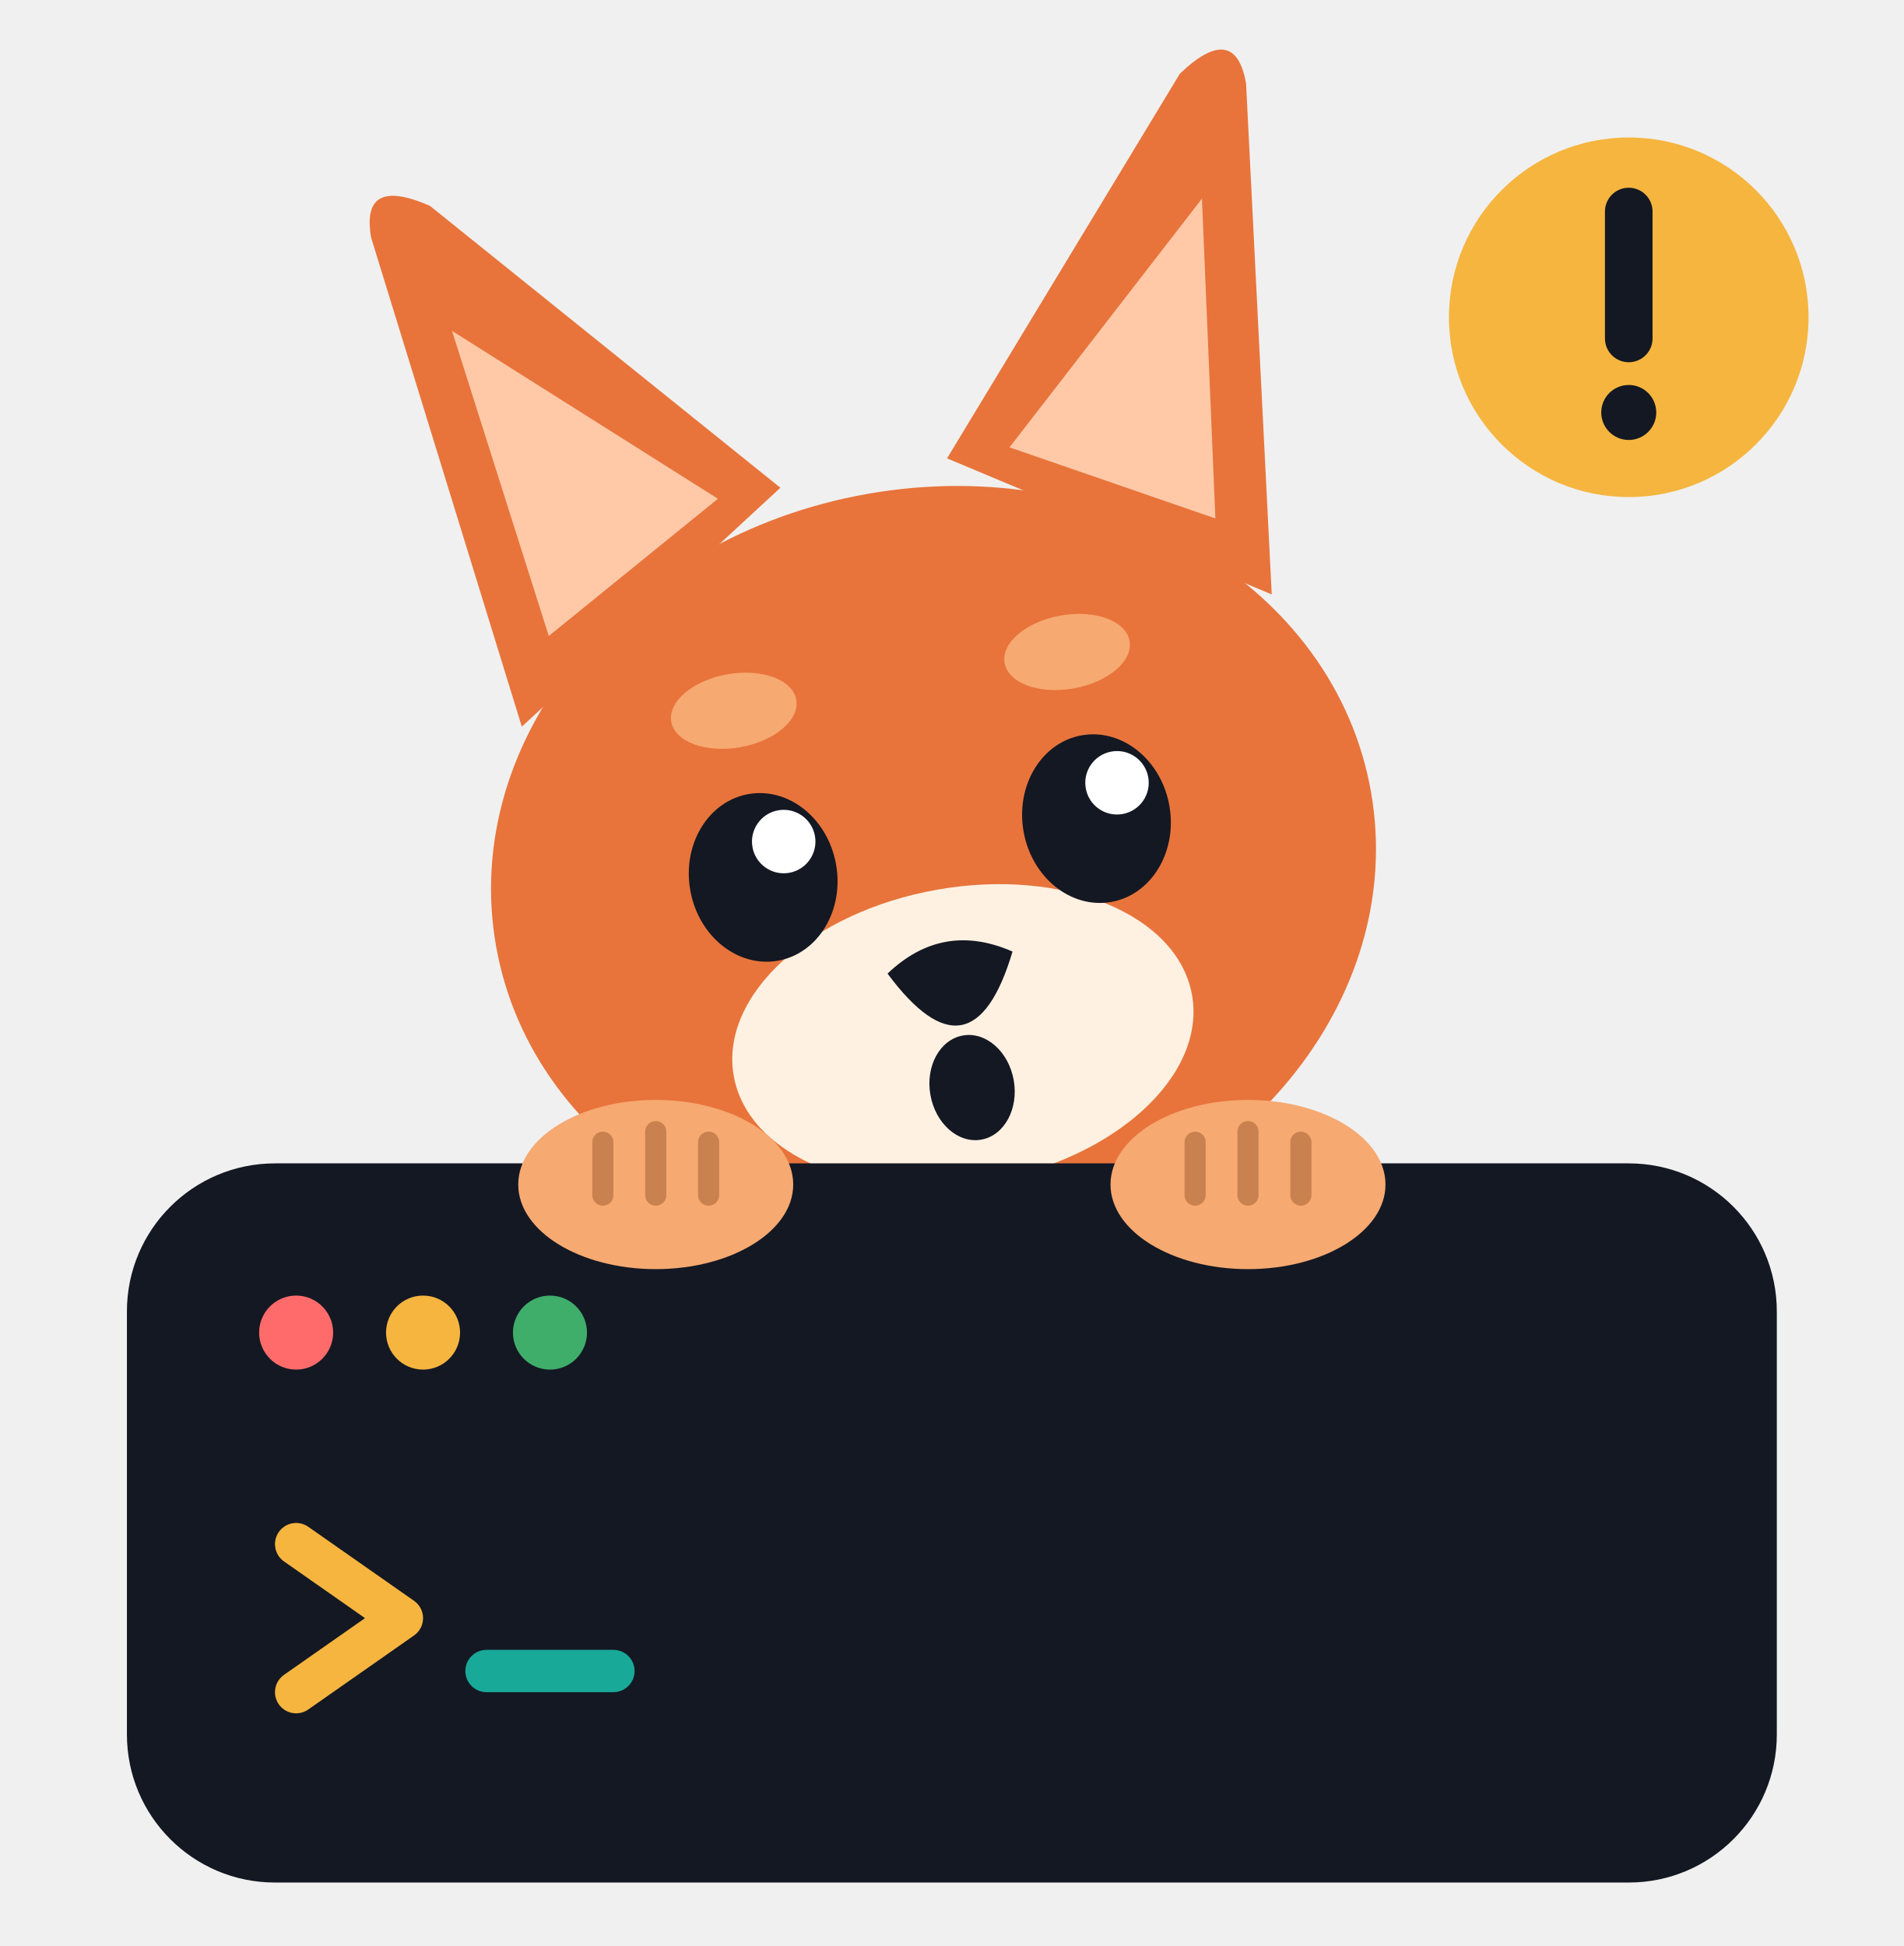
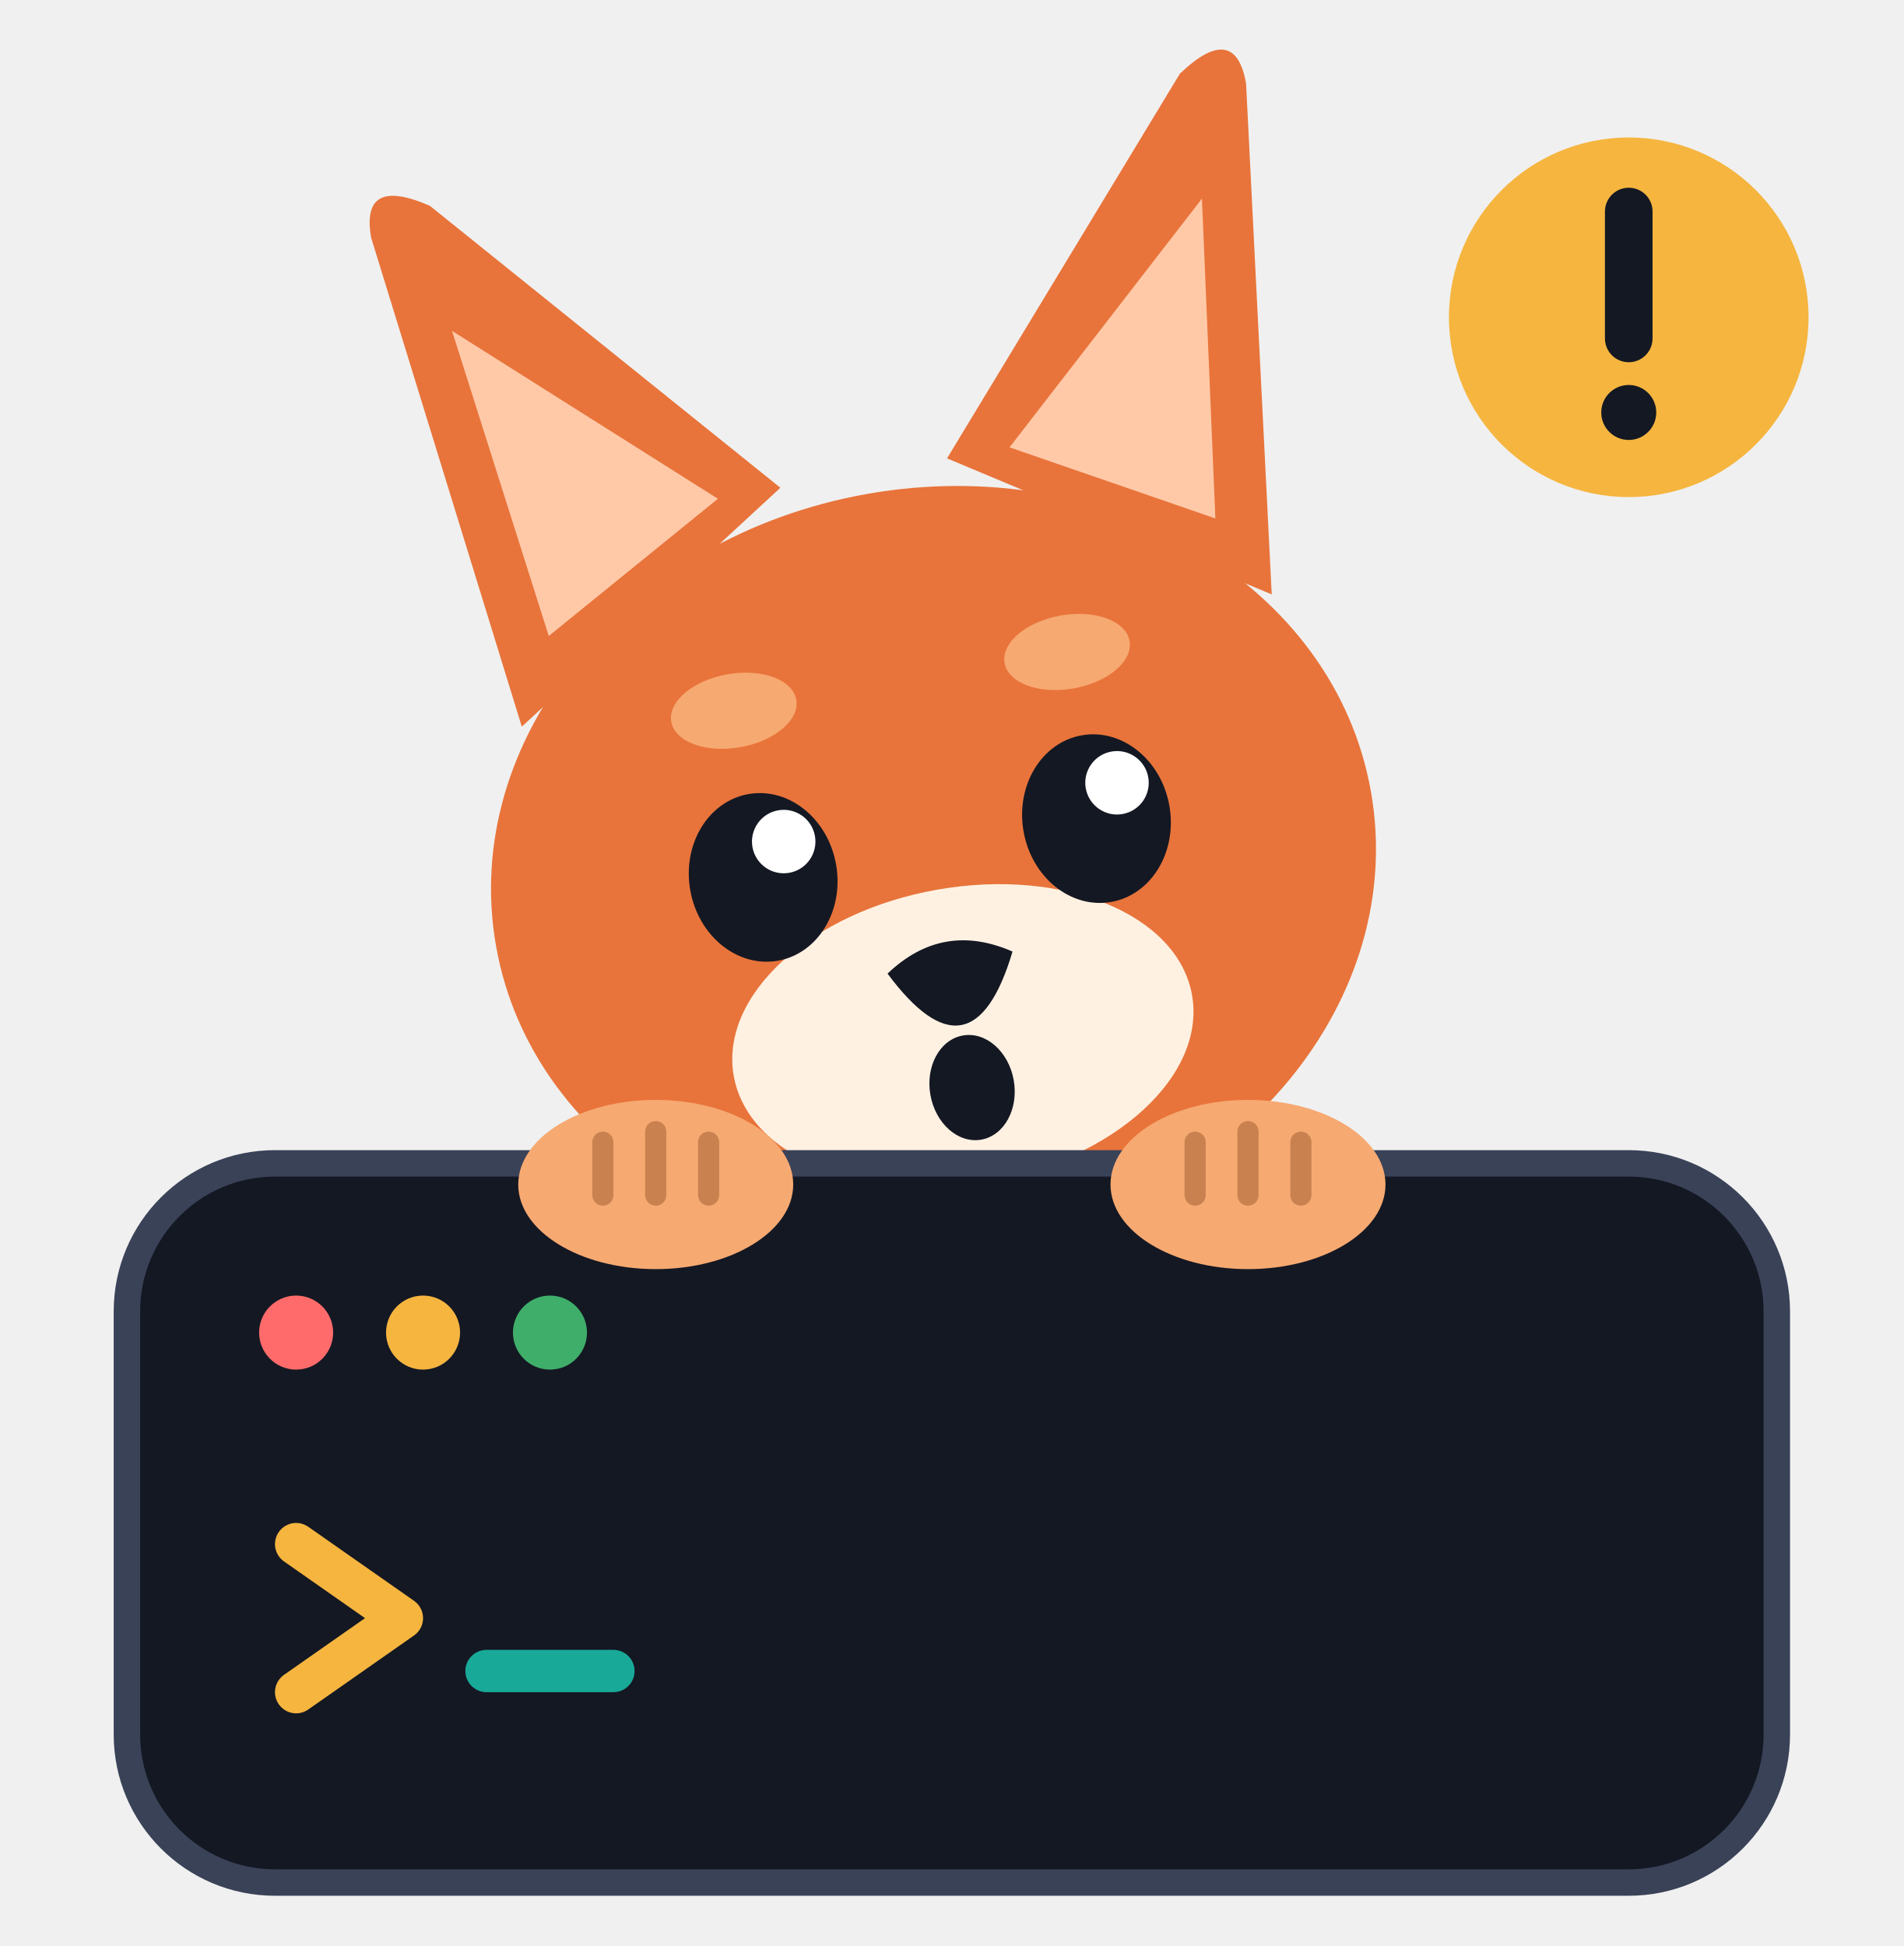
<svg xmlns="http://www.w3.org/2000/svg" viewBox="10 8 180 184" role="img" aria-label="Kip nghiêng đầu gọi bạn, có bong bóng chấm than">
  <g transform="rotate(-10 100 100)">
-     <path d="M64 70 L58 22 Q58 16 64 20 L92 52 Z" fill="#E8743B" />
-     <path d="M68 62 L64 32 L86 52 Z" fill="#FFC9A8" />
-     <path d="M136 70 L142 22 Q142 16 136 20 L108 52 Z" fill="#E8743B" />
-     <path d="M132 62 L136 32 L114 52 Z" fill="#FFC9A8" />
+     <g class="kip-ear kip-ear-l">
+       <path d="M64 70 L58 22 Q58 16 64 20 L92 52 Z" fill="#E8743B" />
+       <path d="M68 62 L64 32 L86 52 Z" fill="#FFC9A8" />
+     </g>
+     <g class="kip-ear kip-ear-r">
+       <path d="M136 70 L142 22 Q142 16 136 20 L108 52 Z" fill="#E8743B" />
+       <path d="M132 62 L136 32 L114 52 Z" fill="#FFC9A8" />
+     </g>
    <ellipse cx="100" cy="90" rx="42" ry="36" fill="#E8743B" />
    <ellipse cx="84" cy="72" rx="6" ry="3.5" fill="#F6A971" />
    <ellipse cx="116" cy="72" rx="6" ry="3.5" fill="#F6A971" />
    <ellipse cx="100" cy="106" rx="22" ry="14" fill="#FFF1E2" />
-     <ellipse cx="84" cy="88" rx="7" ry="8" fill="#141823" />
-     <ellipse cx="116" cy="88" rx="7" ry="8" fill="#141823" />
-     <circle cx="86.5" cy="85" r="3" fill="#FFFFFF" />
-     <circle cx="118.5" cy="85" r="3" fill="#FFFFFF" />
+     <g class="kip-eyes">
+       <ellipse cx="84" cy="88" rx="7" ry="8" fill="#141823" />
+       <ellipse cx="116" cy="88" rx="7" ry="8" fill="#141823" />
+       <circle cx="86.5" cy="85" r="3" fill="#FFFFFF" />
+       <circle cx="118.5" cy="85" r="3" fill="#FFFFFF" />
+     </g>
    <path d="M94 99 Q100 95 106 99 Q103 105 100 105 Q97 105 94 99 Z" fill="#141823" />
    <ellipse cx="100" cy="111" rx="4" ry="5" fill="#141823" />
  </g>
-   <circle cx="164" cy="38" r="17" fill="#F5B53F" />
-   <path d="M164 28 V40" fill="none" stroke="#141823" stroke-width="4.5" stroke-linecap="round" />
-   <circle cx="164" cy="47" r="2.6" fill="#141823" />
-   <rect x="22" y="118" width="156" height="68" rx="14" fill="#141823" />
+   <g class="kip-fx">
+     <circle cx="164" cy="38" r="17" fill="#F5B53F" />
+     <path d="M164 28 V40" fill="none" stroke="#141823" stroke-width="4.5" stroke-linecap="round" />
+     <circle cx="164" cy="47" r="2.6" fill="#141823" />
+   </g>
+   <rect x="22" y="118" width="156" height="68" rx="14" fill="#141823" stroke="#3A4258" stroke-width="2.5" />
  <circle cx="38" cy="134" r="3.5" fill="#FF6B6B" />
  <circle cx="50" cy="134" r="3.5" fill="#F5B53F" />
  <circle cx="62" cy="134" r="3.5" fill="#3FAE6A" />
  <path d="M38 154 L48 161 L38 168" fill="none" stroke="#F5B53F" stroke-width="4" stroke-linecap="round" stroke-linejoin="round" />
-   <rect x="54" y="164" width="16" height="4" rx="2" fill="#18A999" />
+   <rect class="kip-cursor" x="54" y="164" width="16" height="4" rx="2" fill="#18A999" />
  <ellipse cx="72" cy="120" rx="13" ry="8" fill="#F6A971" />
  <ellipse cx="128" cy="120" rx="13" ry="8" fill="#F6A971" />
  <path d="M67 116 V121 M72 115 V121 M77 116 V121 M123 116 V121 M128 115 V121 M133 116 V121" fill="none" stroke="#C9824F" stroke-width="2" stroke-linecap="round" />
</svg>
